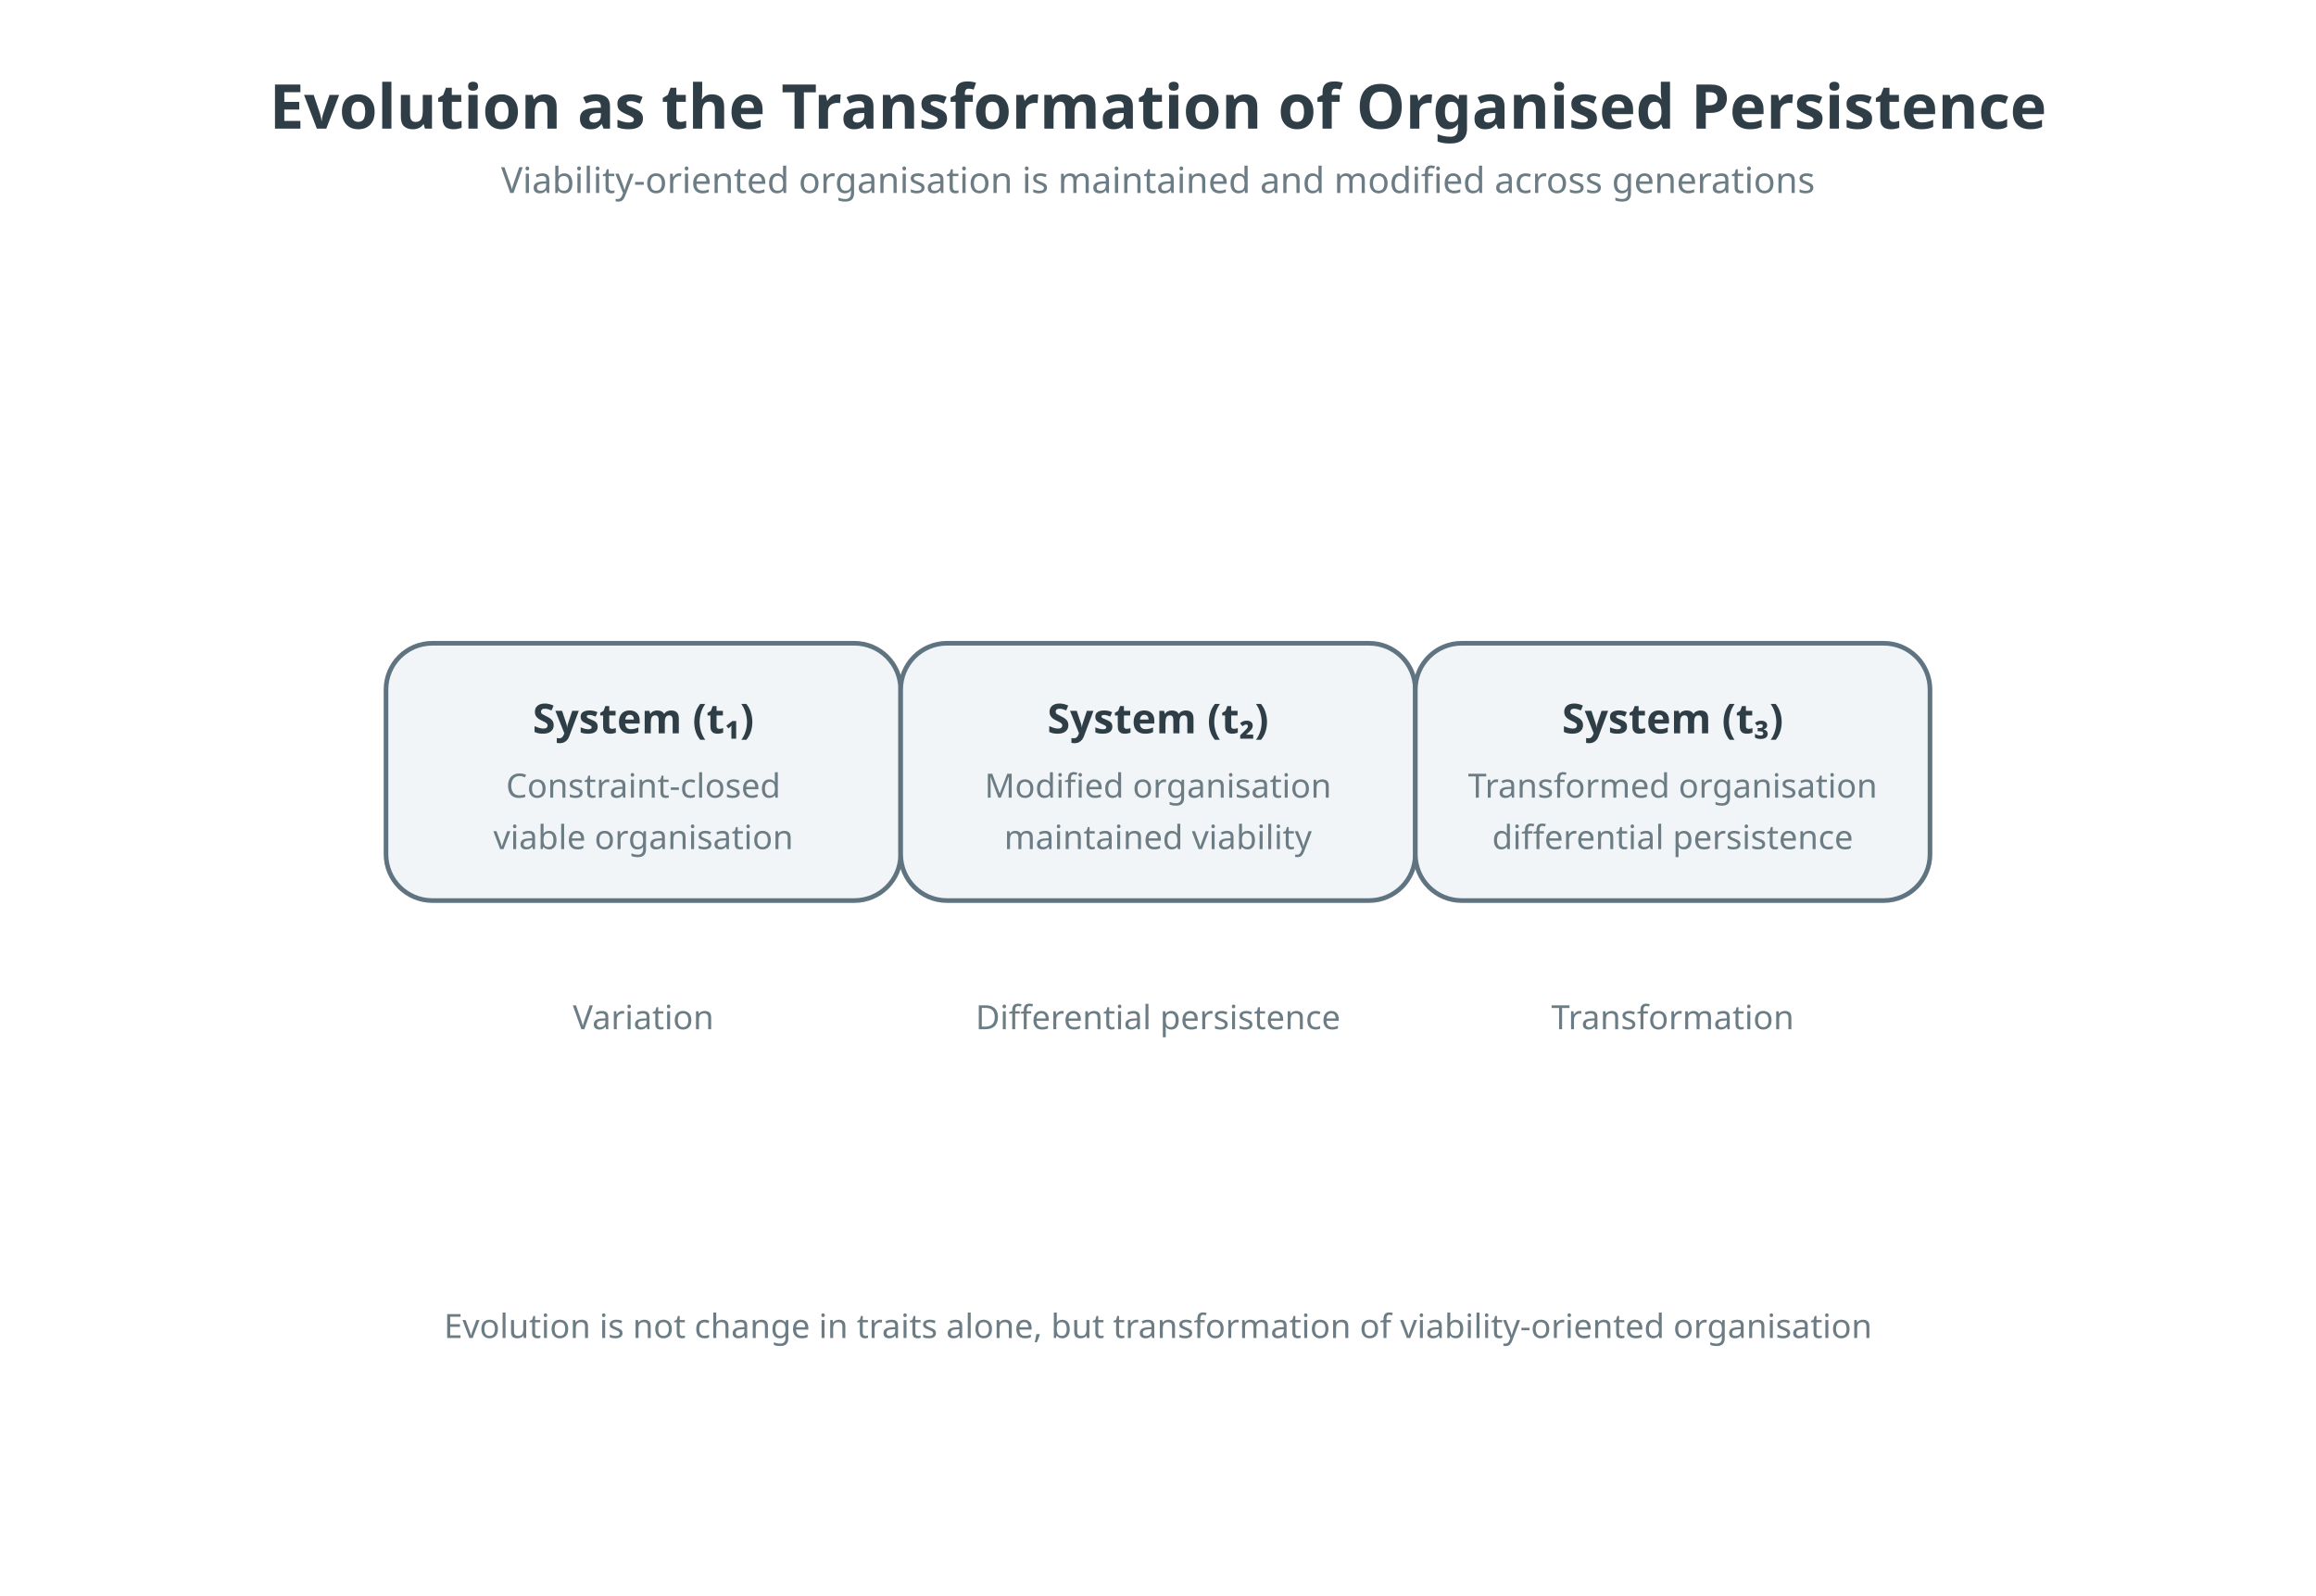
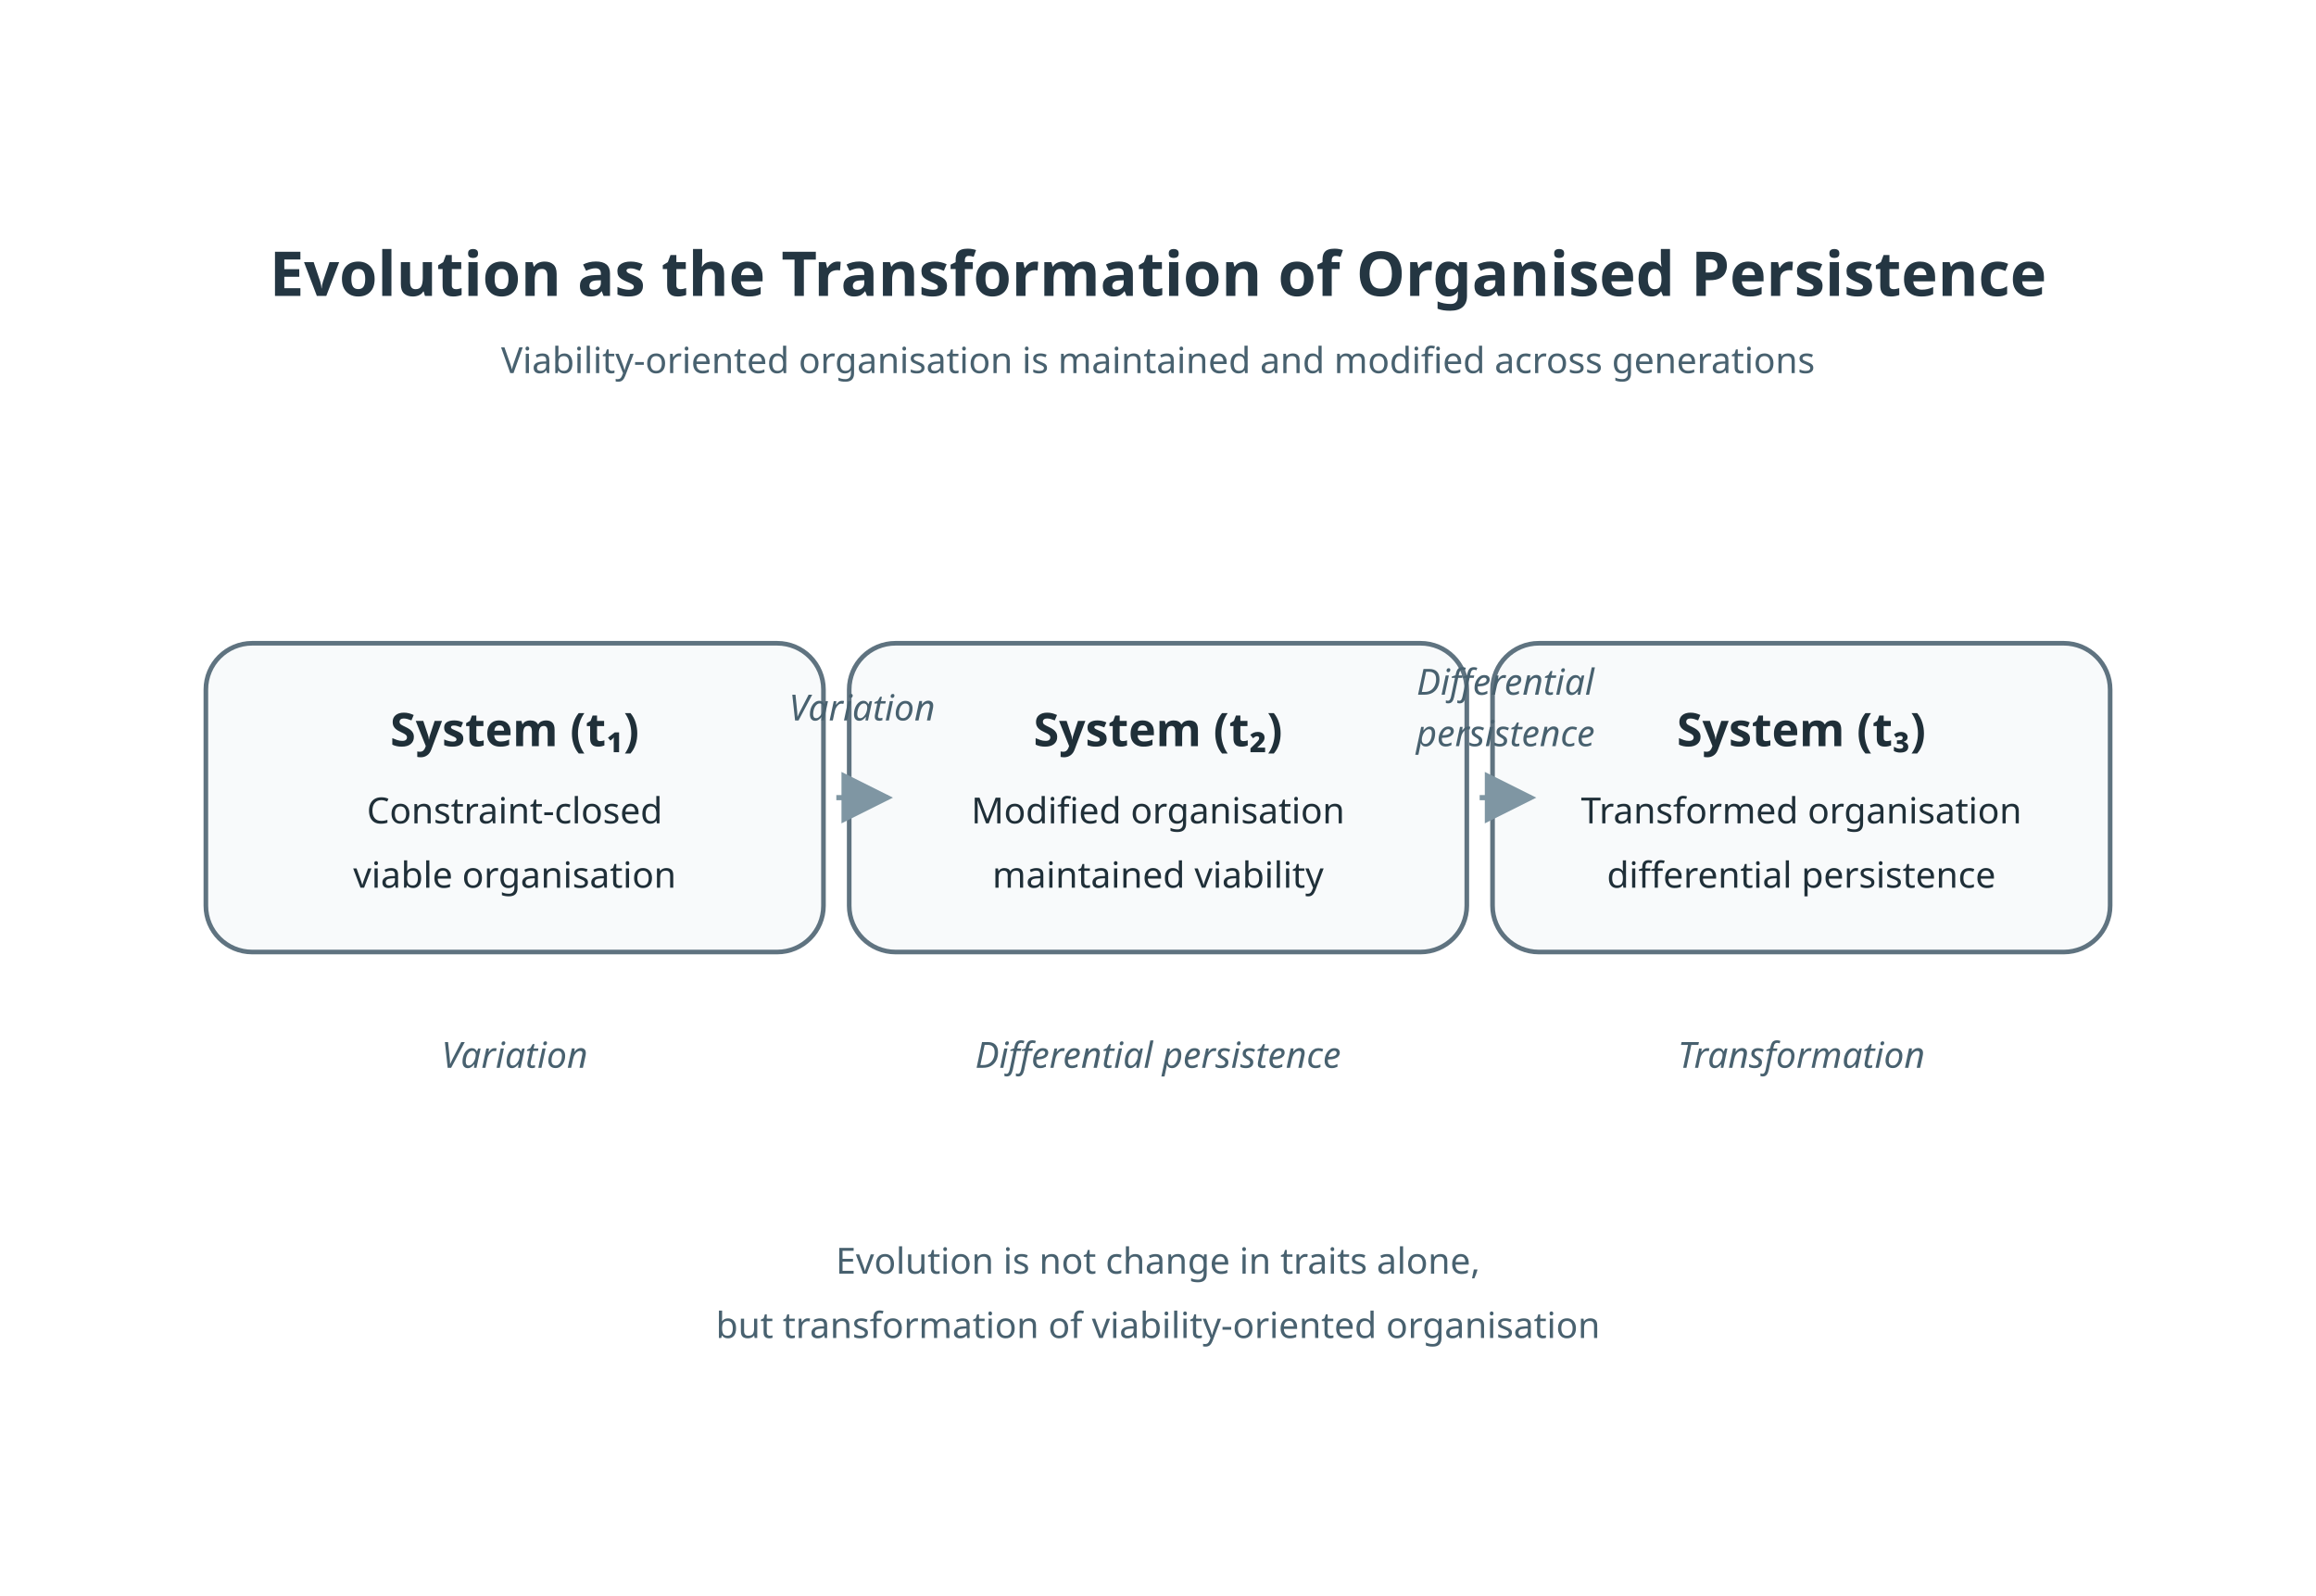
<svg xmlns="http://www.w3.org/2000/svg" width="900" height="620" viewBox="0 0 900 620">
  <style>
-     .title { font: 600 24px system-ui, sans-serif; fill: #2f3e46; }
-     .subtitle { font: 400 14px system-ui, sans-serif; fill: #6b7c85; }
-     .node { fill: #f9fbfc; stroke: #94a3ad; stroke-width: 1.5; }
-     .centre { fill: #f1f5f7; stroke: #5f7380; stroke-width: 1.8; }
-     .label { font: 600 16px system-ui, sans-serif; fill: #2f3e46; text-anchor: middle; }
-     .sub { font: 400 13px system-ui, sans-serif; fill: #6b7c85; text-anchor: middle; }
-     .line { stroke: #b0bcc5; stroke-width: 1.5; fill: none; }
-     .arrow { fill: #b0bcc5; }
-     .footer { font: 400 13px system-ui, sans-serif; fill: #6b7c85; text-anchor: middle; }
+     .title { font: 600 24px system-ui, sans-serif; fill: #243642; }
+     .subtitle { font: 400 14px system-ui, sans-serif; fill: #48616f; }
+     .box { fill: #f8fafb; stroke: #5f7380; stroke-width: 1.8; }
+     .label { font: 600 18px system-ui, sans-serif; fill: #1f2f38; text-anchor: middle; }
+     .sub { font: 400 14px system-ui, sans-serif; fill: #1f2f38; text-anchor: middle; }
+     .flow { font: italic 400 14px system-ui, sans-serif; fill: #48616f; text-anchor: middle; }
+     .line { stroke: #7f96a3; stroke-width: 2; fill: none; }
+     .arrow { fill: #7f96a3; }
+     .footer { font: 400 14px system-ui, sans-serif; fill: #48616f; text-anchor: middle; }
  </style>
  <defs>
-     <marker id="arrowhead" markerWidth="8" markerHeight="8" refX="6" refY="3" orient="auto">
-       <path class="arrow" d="M0,0 L6,3 L0,6 Z" />
+     <marker id="arrowhead" markerWidth="12" markerHeight="10" refX="9" refY="5" orient="auto">
+       <path class="arrow" d="M0,0 L10,5 L0,10 Z" />
    </marker>
  </defs>
-   <text class="title" x="450" y="50" text-anchor="middle">
+   <text class="title" x="450" y="115" text-anchor="middle">
    Evolution as the Transformation of Organised Persistence
  </text>
-   <text class="subtitle" x="450" y="75" text-anchor="middle">
+   <text class="subtitle" x="450" y="145" text-anchor="middle">
    Viability-oriented organisation is maintained and modified across generations
  </text>
-   <line class="line" x1="250" y1="300" x2="400" y2="300" marker-end="url(#arrowhead)" />
-   <line class="line" x1="500" y1="300" x2="650" y2="300" marker-end="url(#arrowhead)" />
-   <rect class="centre" x="150" y="250" width="200" height="100" rx="18" />
-   <text class="label" x="250" y="285">System (t₁)</text>
-   <text class="sub" x="250" y="310">Constraint-closed</text>
-   <text class="sub" x="250" y="330">viable organisation</text>
-   <rect class="centre" x="350" y="250" width="200" height="100" rx="18" />
-   <text class="label" x="450" y="285">System (t₂)</text>
-   <text class="sub" x="450" y="310">Modified organisation</text>
-   <text class="sub" x="450" y="330">maintained viability</text>
-   <rect class="centre" x="550" y="250" width="200" height="100" rx="18" />
-   <text class="label" x="650" y="285">System (t₃)</text>
-   <text class="sub" x="650" y="310">Transformed organisation</text>
-   <text class="sub" x="650" y="330">differential persistence</text>
-   <text class="sub" x="250" y="400">Variation</text>
-   <text class="sub" x="450" y="400">Differential persistence</text>
-   <text class="sub" x="650" y="400">Transformation</text>
+   <rect class="box" x="80" y="250" width="240" height="120" rx="18" />
+   <text class="label" x="200" y="290">System (t₁)</text>
+   <text class="sub" x="200" y="320">Constraint-closed</text>
+   <text class="sub" x="200" y="345">viable organisation</text>
+   <rect class="box" x="330" y="250" width="240" height="120" rx="18" />
+   <text class="label" x="450" y="290">System (t₂)</text>
+   <text class="sub" x="450" y="320">Modified organisation</text>
+   <text class="sub" x="450" y="345">maintained viability</text>
+   <rect class="box" x="580" y="250" width="240" height="120" rx="18" />
+   <text class="label" x="700" y="290">System (t₃)</text>
+   <text class="sub" x="700" y="320">Transformed organisation</text>
+   <text class="sub" x="700" y="345">differential persistence</text>
+   <line class="line" x1="325" y1="310" x2="345" y2="310" marker-end="url(#arrowhead)" />
+   <line class="line" x1="575" y1="310" x2="595" y2="310" marker-end="url(#arrowhead)" />
+   <text class="flow" x="335" y="280">Variation</text>
+   <text class="flow" x="585" y="270">Differential</text>
+   <text class="flow" x="585" y="290">persistence</text>
+   <text class="flow" x="200" y="415">Variation</text>
+   <text class="flow" x="450" y="415">Differential persistence</text>
+   <text class="flow" x="700" y="415">Transformation</text>
+   <text class="footer" x="450" y="495">
+     Evolution is not change in traits alone,
+   </text>
  <text class="footer" x="450" y="520">
-     Evolution is not change in traits alone, but transformation of viability-oriented organisation
+     but transformation of viability-oriented organisation
  </text>
</svg>
